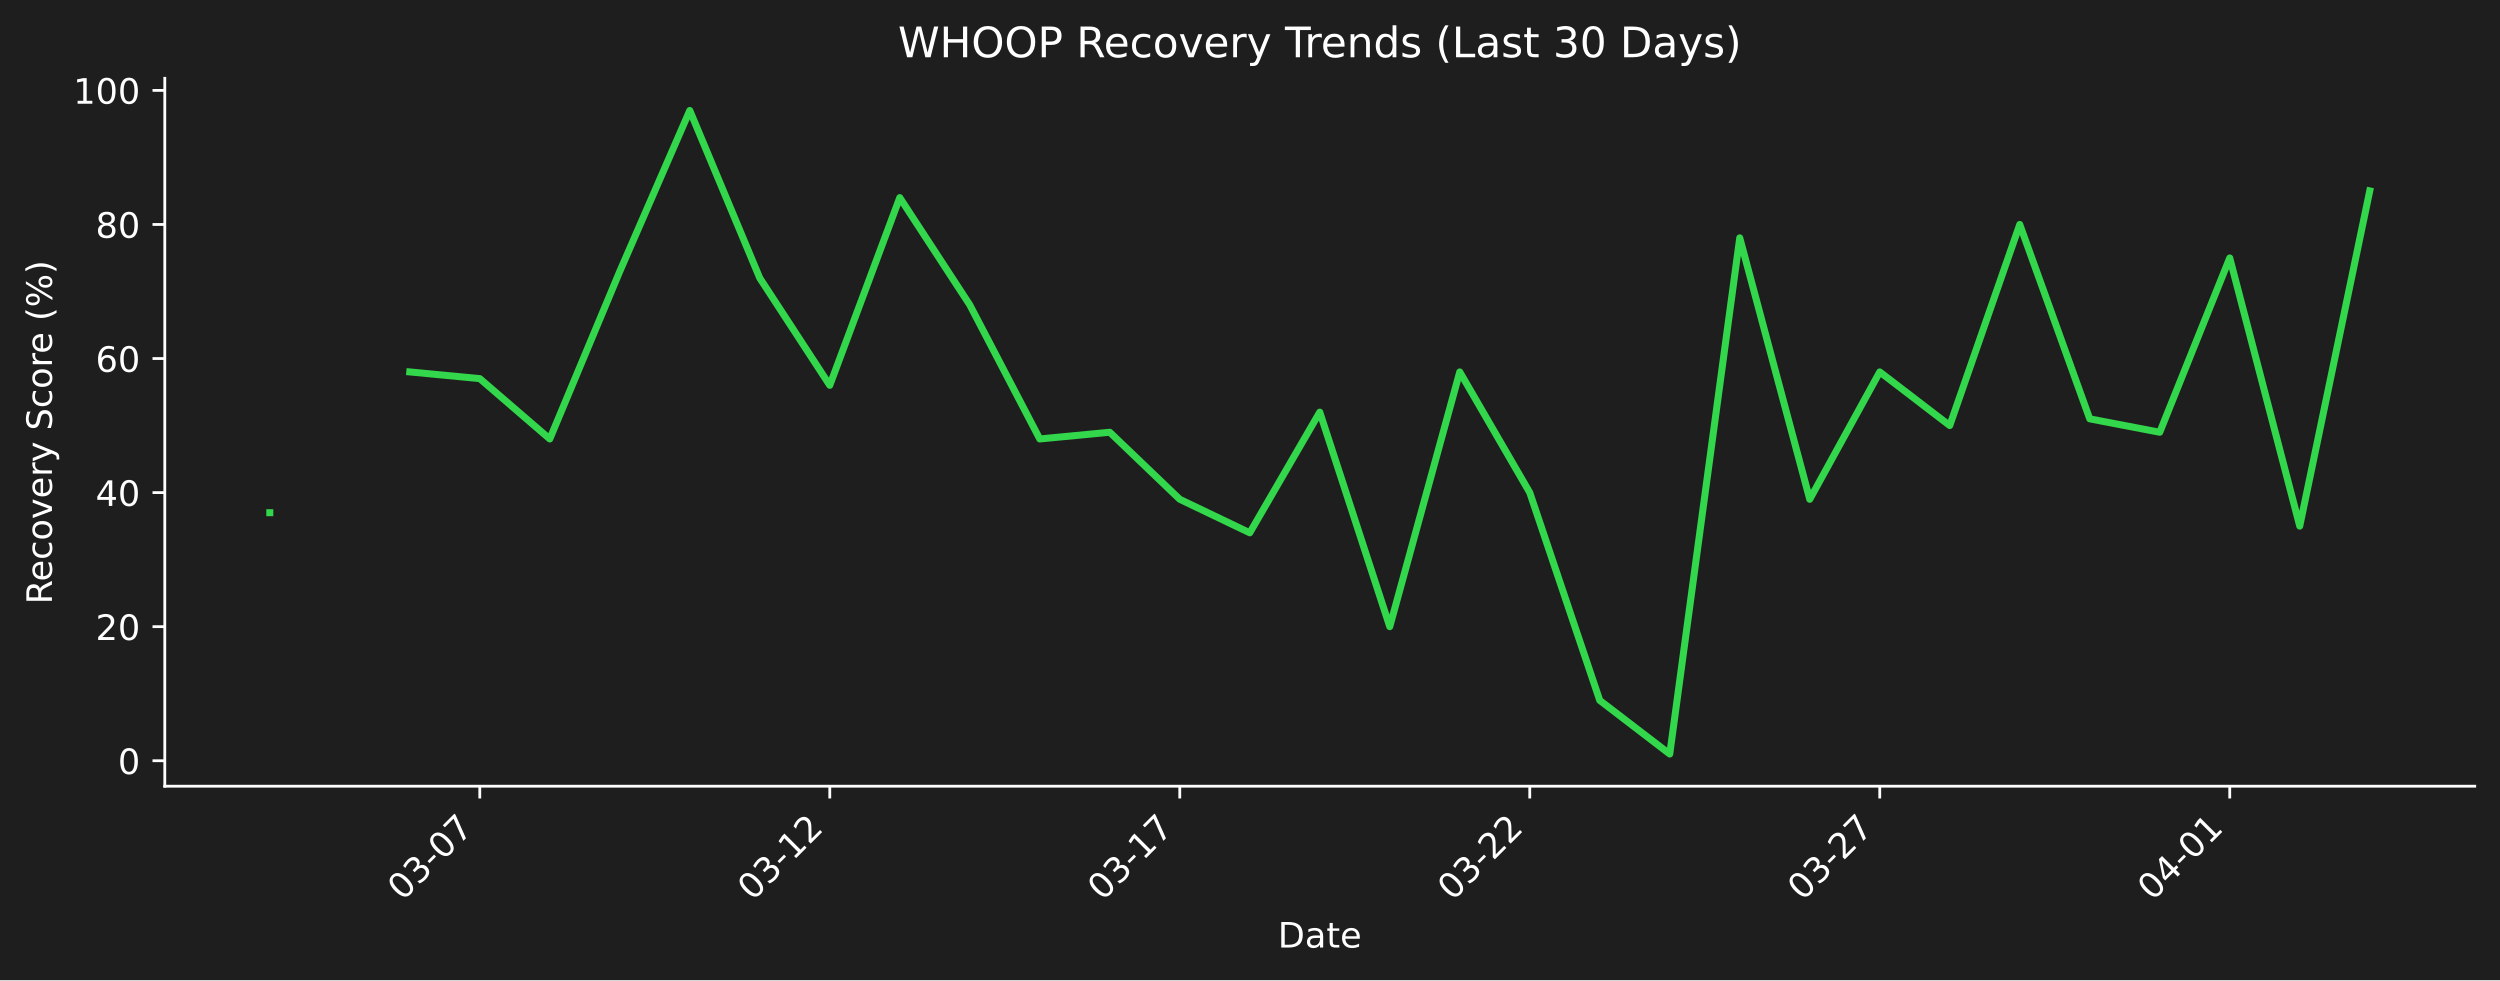
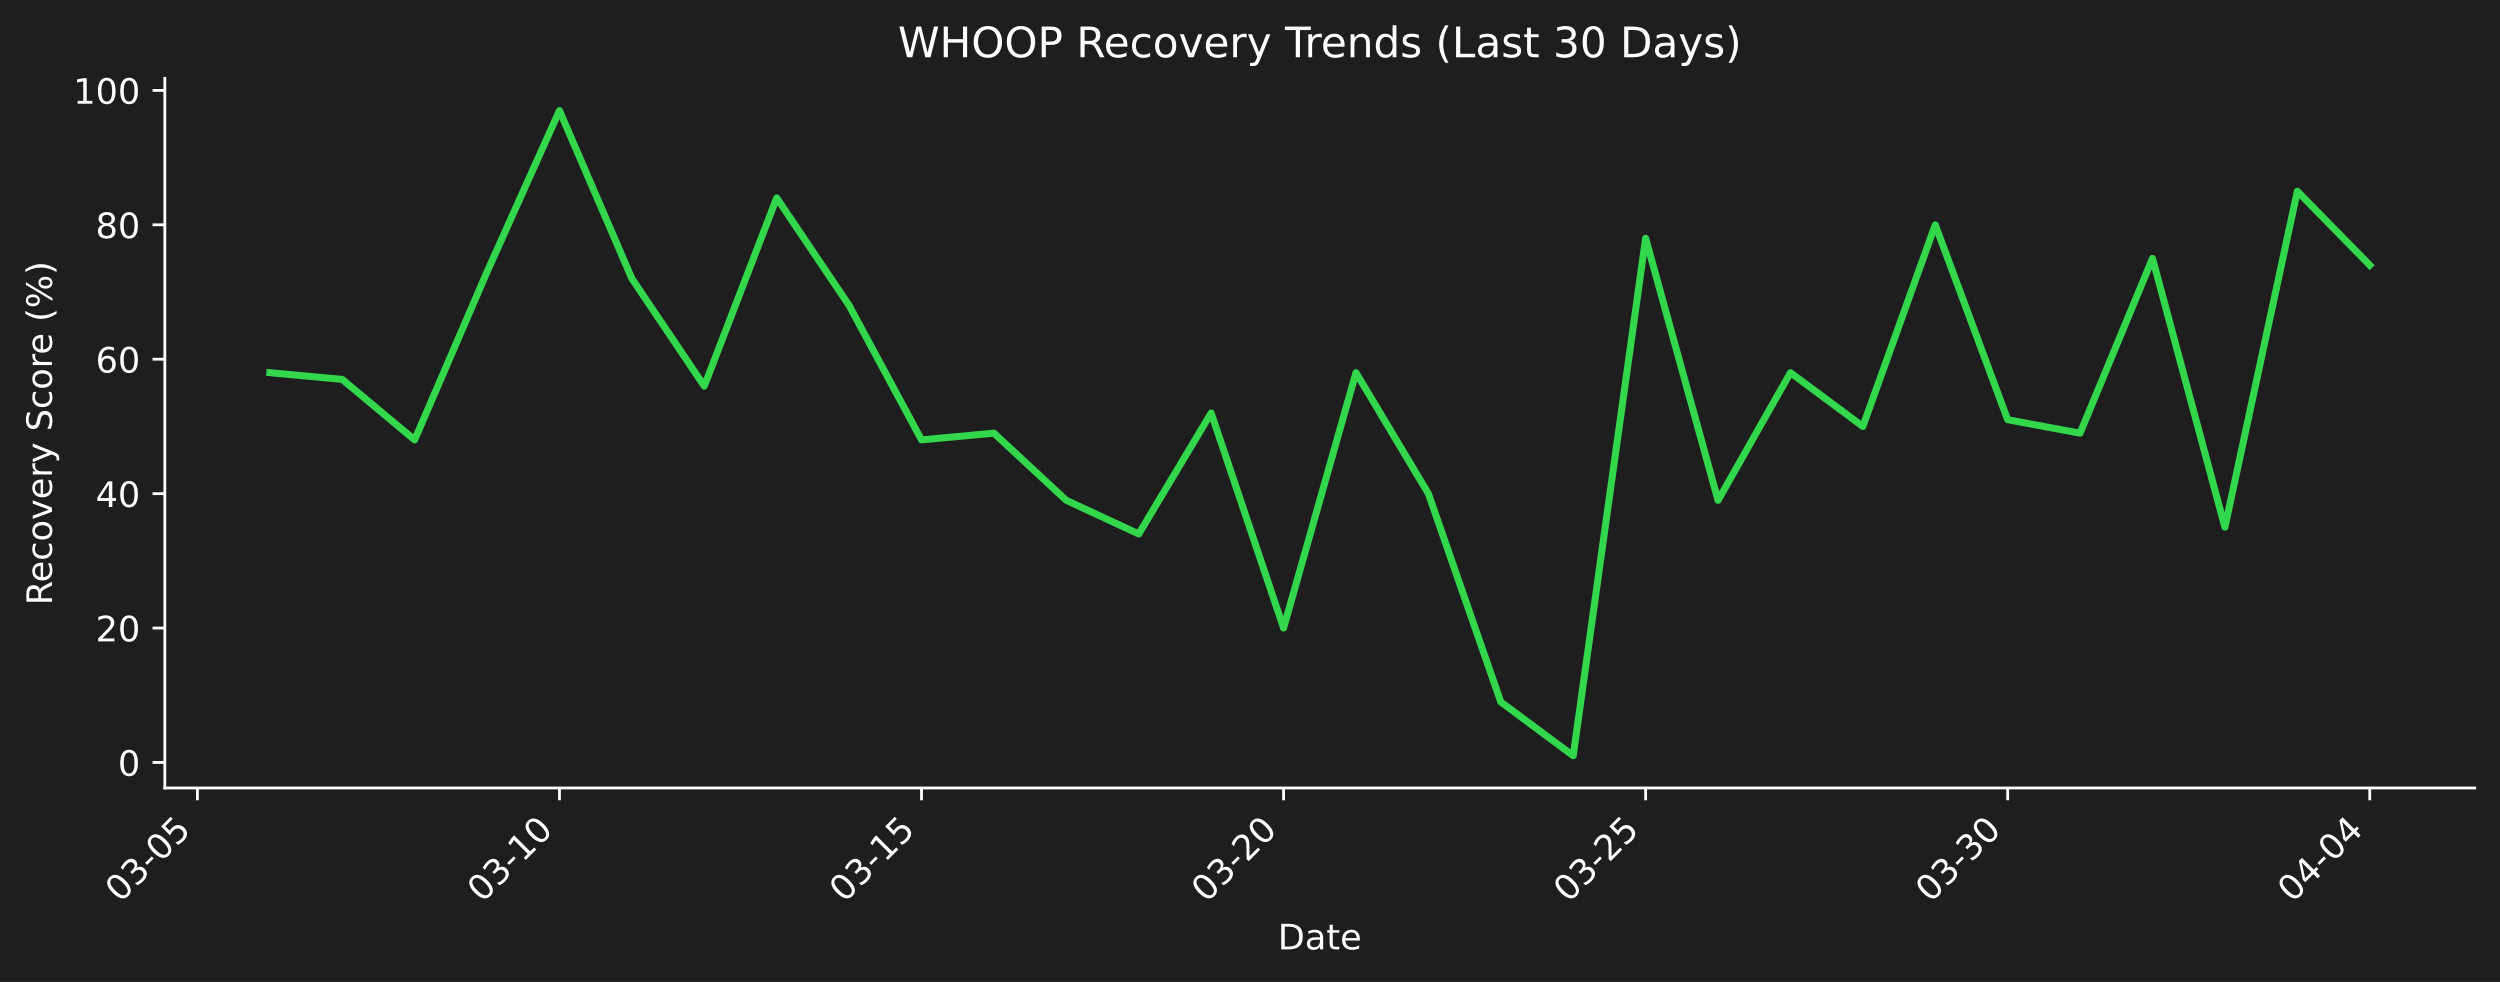
- <svg xmlns="http://www.w3.org/2000/svg" xmlns:xlink="http://www.w3.org/1999/xlink" width="712.496pt" height="279.334pt" viewBox="0 0 712.496 279.334" version="1.1">
+ <svg xmlns="http://www.w3.org/2000/svg" xmlns:xlink="http://www.w3.org/1999/xlink" width="712.361pt" height="279.8pt" viewBox="0 0 712.361 279.8" version="1.1">
  <defs>
    <style type="text/css">*{stroke-linejoin: round; stroke-linecap: butt}</style>
  </defs>
  <g id="figure_1">
    <g id="patch_1">
-       <path d="M 0 279.334  L 712.496 279.334  L 712.496 0  L 0 0  z " style="fill: #1e1e1e" />
+       <path d="M 0 279.8  L 712.361 279.8  L 712.361 0  L 0 0  z " style="fill: #1e1e1e" />
    </g>
    <g id="axes_1">
      <g id="patch_2">
-         <path d="M 46.966 224.066  L 705.296 224.066  L 705.296 22.318  L 46.966 22.318  L 46.966 224.066  z " style="fill: none" />
+         <path d="M 46.966 224.531  L 705.161 224.531  L 705.161 22.318  L 46.966 22.318  L 46.966 224.531  z " style="fill: none" />
      </g>
      <g id="matplotlib.axis_1">
        <g id="xtick_1">
          <g id="line2d_1">
            <defs>
-               <path id="md3f4199f68" d="M 0 0  L 0 3.5  " style="stroke: #ffffff; stroke-width: 0.8" />
+               <path id="m27526d49c8" d="M 0 0  L 0 3.5  " style="stroke: #ffffff; stroke-width: 0.8" />
            </defs>
            <g>
-               <use xlink:href="#md3f4199f68" x="136.738" y="224.066" style="fill: #ffffff; stroke: #ffffff; stroke-width: 0.8" />
+               <use xlink:href="#m27526d49c8" x="56.251" y="224.531" style="fill: #ffffff; stroke: #ffffff; stroke-width: 0.8" />
            </g>
          </g>
          <g id="text_1">
-             <g style="fill: #ffffff" transform="translate(114.7204 256.9857) rotate(-45) scale(0.1 -0.1)">
+             <g style="fill: #ffffff" transform="translate(34.23297 257.4511) rotate(-45) scale(0.1 -0.1)">
              <defs>
                <path id="DejaVuSans-30" d="M 2034 4250  Q 1547 4250 1301 3770  Q 1056 3291 1056 2328  Q 1056 1369 1301 889  Q 1547 409 2034 409  Q 2525 409 2770 889  Q 3016 1369 3016 2328  Q 3016 3291 2770 3770  Q 2525 4250 2034 4250  z M 2034 4750  Q 2819 4750 3233 4129  Q 3647 3509 3647 2328  Q 3647 1150 3233 529  Q 2819 -91 2034 -91  Q 1250 -91 836 529  Q 422 1150 422 2328  Q 422 3509 836 4129  Q 1250 4750 2034 4750  z " transform="scale(0.015625)" />
                <path id="DejaVuSans-33" d="M 2597 2516  Q 3050 2419 3304 2112  Q 3559 1806 3559 1356  Q 3559 666 3084 287  Q 2609 -91 1734 -91  Q 1441 -91 1130 -33  Q 819 25 488 141  L 488 750  Q 750 597 1062 519  Q 1375 441 1716 441  Q 2309 441 2620 675  Q 2931 909 2931 1356  Q 2931 1769 2642 2001  Q 2353 2234 1838 2234  L 1294 2234  L 1294 2753  L 1863 2753  Q 2328 2753 2575 2939  Q 2822 3125 2822 3475  Q 2822 3834 2567 4026  Q 2313 4219 1838 4219  Q 1578 4219 1281 4162  Q 984 4106 628 3988  L 628 4550  Q 988 4650 1302 4700  Q 1616 4750 1894 4750  Q 2613 4750 3031 4423  Q 3450 4097 3450 3541  Q 3450 3153 3228 2886  Q 3006 2619 2597 2516  z " transform="scale(0.015625)" />
                <path id="DejaVuSans-2d" d="M 313 2009  L 1997 2009  L 1997 1497  L 313 1497  L 313 2009  z " transform="scale(0.015625)" />
-                 <path id="DejaVuSans-37" d="M 525 4666  L 3525 4666  L 3525 4397  L 1831 0  L 1172 0  L 2766 4134  L 525 4134  L 525 4666  z " transform="scale(0.015625)" />
+                 <path id="DejaVuSans-35" d="M 691 4666  L 3169 4666  L 3169 4134  L 1269 4134  L 1269 2991  Q 1406 3038 1543 3061  Q 1681 3084 1819 3084  Q 2600 3084 3056 2656  Q 3513 2228 3513 1497  Q 3513 744 3044 326  Q 2575 -91 1722 -91  Q 1428 -91 1123 -41  Q 819 9 494 109  L 494 744  Q 775 591 1075 516  Q 1375 441 1709 441  Q 2250 441 2565 725  Q 2881 1009 2881 1497  Q 2881 1984 2565 2268  Q 2250 2553 1709 2553  Q 1456 2553 1204 2497  Q 953 2441 691 2322  L 691 4666  z " transform="scale(0.015625)" />
              </defs>
              <use xlink:href="#DejaVuSans-30" />
              <use xlink:href="#DejaVuSans-33" transform="translate(63.62305 0)" />
              <use xlink:href="#DejaVuSans-2d" transform="translate(127.2461 0)" />
              <use xlink:href="#DejaVuSans-30" transform="translate(163.3301 0)" />
-               <use xlink:href="#DejaVuSans-37" transform="translate(226.9531 0)" />
+               <use xlink:href="#DejaVuSans-35" transform="translate(226.9531 0)" />
            </g>
          </g>
        </g>
        <g id="xtick_2">
          <g id="line2d_2">
            <g>
-               <use xlink:href="#md3f4199f68" x="236.485" y="224.066" style="fill: #ffffff; stroke: #ffffff; stroke-width: 0.8" />
+               <use xlink:href="#m27526d49c8" x="159.416" y="224.531" style="fill: #ffffff; stroke: #ffffff; stroke-width: 0.8" />
            </g>
          </g>
          <g id="text_2">
-             <g style="fill: #ffffff" transform="translate(214.4673 256.9857) rotate(-45) scale(0.1 -0.1)">
+             <g style="fill: #ffffff" transform="translate(137.3983 257.4511) rotate(-45) scale(0.1 -0.1)">
              <defs>
                <path id="DejaVuSans-31" d="M 794 531  L 1825 531  L 1825 4091  L 703 3866  L 703 4441  L 1819 4666  L 2450 4666  L 2450 531  L 3481 531  L 3481 0  L 794 0  L 794 531  z " transform="scale(0.015625)" />
-                 <path id="DejaVuSans-32" d="M 1228 531  L 3431 531  L 3431 0  L 469 0  L 469 531  Q 828 903 1448 1529  Q 2069 2156 2228 2338  Q 2531 2678 2651 2914  Q 2772 3150 2772 3378  Q 2772 3750 2511 3984  Q 2250 4219 1831 4219  Q 1534 4219 1204 4116  Q 875 4013 500 3803  L 500 4441  Q 881 4594 1212 4672  Q 1544 4750 1819 4750  Q 2544 4750 2975 4387  Q 3406 4025 3406 3419  Q 3406 3131 3298 2873  Q 3191 2616 2906 2266  Q 2828 2175 2409 1742  Q 1991 1309 1228 531  z " transform="scale(0.015625)" />
              </defs>
              <use xlink:href="#DejaVuSans-30" />
              <use xlink:href="#DejaVuSans-33" transform="translate(63.62305 0)" />
              <use xlink:href="#DejaVuSans-2d" transform="translate(127.2461 0)" />
              <use xlink:href="#DejaVuSans-31" transform="translate(163.3301 0)" />
-               <use xlink:href="#DejaVuSans-32" transform="translate(226.9531 0)" />
+               <use xlink:href="#DejaVuSans-30" transform="translate(226.9531 0)" />
            </g>
          </g>
        </g>
        <g id="xtick_3">
          <g id="line2d_3">
            <g>
-               <use xlink:href="#md3f4199f68" x="336.232" y="224.066" style="fill: #ffffff; stroke: #ffffff; stroke-width: 0.8" />
+               <use xlink:href="#m27526d49c8" x="262.581" y="224.531" style="fill: #ffffff; stroke: #ffffff; stroke-width: 0.8" />
            </g>
          </g>
          <g id="text_3">
-             <g style="fill: #ffffff" transform="translate(314.2143 256.9857) rotate(-45) scale(0.1 -0.1)">
+             <g style="fill: #ffffff" transform="translate(240.5637 257.4511) rotate(-45) scale(0.1 -0.1)">
              <use xlink:href="#DejaVuSans-30" />
              <use xlink:href="#DejaVuSans-33" transform="translate(63.62305 0)" />
              <use xlink:href="#DejaVuSans-2d" transform="translate(127.2461 0)" />
              <use xlink:href="#DejaVuSans-31" transform="translate(163.3301 0)" />
-               <use xlink:href="#DejaVuSans-37" transform="translate(226.9531 0)" />
+               <use xlink:href="#DejaVuSans-35" transform="translate(226.9531 0)" />
            </g>
          </g>
        </g>
        <g id="xtick_4">
          <g id="line2d_4">
            <g>
-               <use xlink:href="#md3f4199f68" x="435.979" y="224.066" style="fill: #ffffff; stroke: #ffffff; stroke-width: 0.8" />
+               <use xlink:href="#m27526d49c8" x="365.747" y="224.531" style="fill: #ffffff; stroke: #ffffff; stroke-width: 0.8" />
            </g>
          </g>
          <g id="text_4">
-             <g style="fill: #ffffff" transform="translate(413.9613 256.9857) rotate(-45) scale(0.1 -0.1)">
+             <g style="fill: #ffffff" transform="translate(343.7291 257.4511) rotate(-45) scale(0.1 -0.1)">
+               <defs>
+                 <path id="DejaVuSans-32" d="M 1228 531  L 3431 531  L 3431 0  L 469 0  L 469 531  Q 828 903 1448 1529  Q 2069 2156 2228 2338  Q 2531 2678 2651 2914  Q 2772 3150 2772 3378  Q 2772 3750 2511 3984  Q 2250 4219 1831 4219  Q 1534 4219 1204 4116  Q 875 4013 500 3803  L 500 4441  Q 881 4594 1212 4672  Q 1544 4750 1819 4750  Q 2544 4750 2975 4387  Q 3406 4025 3406 3419  Q 3406 3131 3298 2873  Q 3191 2616 2906 2266  Q 2828 2175 2409 1742  Q 1991 1309 1228 531  z " transform="scale(0.015625)" />
+               </defs>
              <use xlink:href="#DejaVuSans-30" />
              <use xlink:href="#DejaVuSans-33" transform="translate(63.62305 0)" />
              <use xlink:href="#DejaVuSans-2d" transform="translate(127.2461 0)" />
              <use xlink:href="#DejaVuSans-32" transform="translate(163.3301 0)" />
-               <use xlink:href="#DejaVuSans-32" transform="translate(226.9531 0)" />
+               <use xlink:href="#DejaVuSans-30" transform="translate(226.9531 0)" />
            </g>
          </g>
        </g>
        <g id="xtick_5">
          <g id="line2d_5">
            <g>
-               <use xlink:href="#md3f4199f68" x="535.726" y="224.066" style="fill: #ffffff; stroke: #ffffff; stroke-width: 0.8" />
+               <use xlink:href="#m27526d49c8" x="468.912" y="224.531" style="fill: #ffffff; stroke: #ffffff; stroke-width: 0.8" />
            </g>
          </g>
          <g id="text_5">
-             <g style="fill: #ffffff" transform="translate(513.7082 256.9857) rotate(-45) scale(0.1 -0.1)">
+             <g style="fill: #ffffff" transform="translate(446.8944 257.4511) rotate(-45) scale(0.1 -0.1)">
              <use xlink:href="#DejaVuSans-30" />
              <use xlink:href="#DejaVuSans-33" transform="translate(63.62305 0)" />
              <use xlink:href="#DejaVuSans-2d" transform="translate(127.2461 0)" />
              <use xlink:href="#DejaVuSans-32" transform="translate(163.3301 0)" />
-               <use xlink:href="#DejaVuSans-37" transform="translate(226.9531 0)" />
+               <use xlink:href="#DejaVuSans-35" transform="translate(226.9531 0)" />
            </g>
          </g>
        </g>
        <g id="xtick_6">
          <g id="line2d_6">
            <g>
-               <use xlink:href="#md3f4199f68" x="635.473" y="224.066" style="fill: #ffffff; stroke: #ffffff; stroke-width: 0.8" />
+               <use xlink:href="#m27526d49c8" x="572.077" y="224.531" style="fill: #ffffff; stroke: #ffffff; stroke-width: 0.8" />
            </g>
          </g>
          <g id="text_6">
-             <g style="fill: #ffffff" transform="translate(613.4552 256.9857) rotate(-45) scale(0.1 -0.1)">
+             <g style="fill: #ffffff" transform="translate(550.0598 257.4511) rotate(-45) scale(0.1 -0.1)">
+               <use xlink:href="#DejaVuSans-30" />
+               <use xlink:href="#DejaVuSans-33" transform="translate(63.62305 0)" />
+               <use xlink:href="#DejaVuSans-2d" transform="translate(127.2461 0)" />
+               <use xlink:href="#DejaVuSans-33" transform="translate(163.3301 0)" />
+               <use xlink:href="#DejaVuSans-30" transform="translate(226.9531 0)" />
+             </g>
+           </g>
+         </g>
+         <g id="xtick_7">
+           <g id="line2d_7">
+             <g>
+               <use xlink:href="#m27526d49c8" x="675.243" y="224.531" style="fill: #ffffff; stroke: #ffffff; stroke-width: 0.8" />
+             </g>
+           </g>
+           <g id="text_7">
+             <g style="fill: #ffffff" transform="translate(653.2251 257.4511) rotate(-45) scale(0.1 -0.1)">
              <defs>
                <path id="DejaVuSans-34" d="M 2419 4116  L 825 1625  L 2419 1625  L 2419 4116  z M 2253 4666  L 3047 4666  L 3047 1625  L 3713 1625  L 3713 1100  L 3047 1100  L 3047 0  L 2419 0  L 2419 1100  L 313 1100  L 313 1709  L 2253 4666  z " transform="scale(0.015625)" />
              </defs>
              <use xlink:href="#DejaVuSans-30" />
              <use xlink:href="#DejaVuSans-34" transform="translate(63.62305 0)" />
              <use xlink:href="#DejaVuSans-2d" transform="translate(127.2461 0)" />
              <use xlink:href="#DejaVuSans-30" transform="translate(163.3301 0)" />
-               <use xlink:href="#DejaVuSans-31" transform="translate(226.9531 0)" />
-             </g>
-           </g>
-         </g>
-         <g id="text_7">
-           <g style="fill: #ffffff" transform="translate(364.1798 270.0547) scale(0.1 -0.1)">
+               <use xlink:href="#DejaVuSans-34" transform="translate(226.9531 0)" />
+             </g>
+           </g>
+         </g>
+         <g id="text_8">
+           <g style="fill: #ffffff" transform="translate(364.1123 270.5201) scale(0.1 -0.1)">
            <defs>
              <path id="DejaVuSans-44" d="M 1259 4147  L 1259 519  L 2022 519  Q 2988 519 3436 956  Q 3884 1394 3884 2338  Q 3884 3275 3436 3711  Q 2988 4147 2022 4147  L 1259 4147  z M 628 4666  L 1925 4666  Q 3281 4666 3915 4102  Q 4550 3538 4550 2338  Q 4550 1131 3912 565  Q 3275 0 1925 0  L 628 0  L 628 4666  z " transform="scale(0.015625)" />
              <path id="DejaVuSans-61" d="M 2194 1759  Q 1497 1759 1228 1600  Q 959 1441 959 1056  Q 959 750 1161 570  Q 1363 391 1709 391  Q 2188 391 2477 730  Q 2766 1069 2766 1631  L 2766 1759  L 2194 1759  z M 3341 1997  L 3341 0  L 2766 0  L 2766 531  Q 2569 213 2275 61  Q 1981 -91 1556 -91  Q 1019 -91 701 211  Q 384 513 384 1019  Q 384 1609 779 1909  Q 1175 2209 1959 2209  L 2766 2209  L 2766 2266  Q 2766 2663 2505 2880  Q 2244 3097 1772 3097  Q 1472 3097 1187 3025  Q 903 2953 641 2809  L 641 3341  Q 956 3463 1253 3523  Q 1550 3584 1831 3584  Q 2591 3584 2966 3190  Q 3341 2797 3341 1997  z " transform="scale(0.015625)" />
              <path id="DejaVuSans-74" d="M 1172 4494  L 1172 3500  L 2356 3500  L 2356 3053  L 1172 3053  L 1172 1153  Q 1172 725 1289 603  Q 1406 481 1766 481  L 2356 481  L 2356 0  L 1766 0  Q 1100 0 847 248  Q 594 497 594 1153  L 594 3053  L 172 3053  L 172 3500  L 594 3500  L 594 4494  L 1172 4494  z " transform="scale(0.015625)" />
              <path id="DejaVuSans-65" d="M 3597 1894  L 3597 1613  L 953 1613  Q 991 1019 1311 708  Q 1631 397 2203 397  Q 2534 397 2845 478  Q 3156 559 3463 722  L 3463 178  Q 3153 47 2828 -22  Q 2503 -91 2169 -91  Q 1331 -91 842 396  Q 353 884 353 1716  Q 353 2575 817 3079  Q 1281 3584 2069 3584  Q 2775 3584 3186 3129  Q 3597 2675 3597 1894  z M 3022 2063  Q 3016 2534 2758 2815  Q 2500 3097 2075 3097  Q 1594 3097 1305 2825  Q 1016 2553 972 2059  L 3022 2063  z " transform="scale(0.015625)" />
            </defs>
            <use xlink:href="#DejaVuSans-44" />
            <use xlink:href="#DejaVuSans-61" transform="translate(77.00195 0)" />
            <use xlink:href="#DejaVuSans-74" transform="translate(138.2812 0)" />
            <use xlink:href="#DejaVuSans-65" transform="translate(177.4902 0)" />
          </g>
        </g>
      </g>
      <g id="matplotlib.axis_2">
        <g id="ytick_1">
-           <g id="line2d_7">
+           <g id="line2d_8">
            <defs>
-               <path id="me3ffcf572f" d="M 0 0  L -3.5 0  " style="stroke: #ffffff; stroke-width: 0.8" />
+               <path id="m24adf6c3eb" d="M 0 0  L -3.5 0  " style="stroke: #ffffff; stroke-width: 0.8" />
            </defs>
            <g>
-               <use xlink:href="#me3ffcf572f" x="46.966" y="216.806" style="fill: #ffffff; stroke: #ffffff; stroke-width: 0.8" />
-             </g>
-           </g>
-           <g id="text_8">
-             <g style="fill: #ffffff" transform="translate(33.60312 220.6052) scale(0.1 -0.1)">
+               <use xlink:href="#m24adf6c3eb" x="46.966" y="217.255" style="fill: #ffffff; stroke: #ffffff; stroke-width: 0.8" />
+             </g>
+           </g>
+           <g id="text_9">
+             <g style="fill: #ffffff" transform="translate(33.60312 221.0539) scale(0.1 -0.1)">
              <use xlink:href="#DejaVuSans-30" />
            </g>
          </g>
        </g>
        <g id="ytick_2">
-           <g id="line2d_8">
-             <g>
-               <use xlink:href="#me3ffcf572f" x="46.966" y="178.596" style="fill: #ffffff; stroke: #ffffff; stroke-width: 0.8" />
-             </g>
-           </g>
-           <g id="text_9">
-             <g style="fill: #ffffff" transform="translate(27.24063 182.3954) scale(0.1 -0.1)">
+           <g id="line2d_9">
+             <g>
+               <use xlink:href="#m24adf6c3eb" x="46.966" y="178.957" style="fill: #ffffff; stroke: #ffffff; stroke-width: 0.8" />
+             </g>
+           </g>
+           <g id="text_10">
+             <g style="fill: #ffffff" transform="translate(27.24063 182.7559) scale(0.1 -0.1)">
              <use xlink:href="#DejaVuSans-32" />
              <use xlink:href="#DejaVuSans-30" transform="translate(63.62305 0)" />
            </g>
          </g>
        </g>
        <g id="ytick_3">
-           <g id="line2d_9">
-             <g>
-               <use xlink:href="#me3ffcf572f" x="46.966" y="140.386" style="fill: #ffffff; stroke: #ffffff; stroke-width: 0.8" />
-             </g>
-           </g>
-           <g id="text_10">
-             <g style="fill: #ffffff" transform="translate(27.24063 144.1856) scale(0.1 -0.1)">
+           <g id="line2d_10">
+             <g>
+               <use xlink:href="#m24adf6c3eb" x="46.966" y="140.659" style="fill: #ffffff; stroke: #ffffff; stroke-width: 0.8" />
+             </g>
+           </g>
+           <g id="text_11">
+             <g style="fill: #ffffff" transform="translate(27.24063 144.458) scale(0.1 -0.1)">
              <use xlink:href="#DejaVuSans-34" />
              <use xlink:href="#DejaVuSans-30" transform="translate(63.62305 0)" />
            </g>
          </g>
        </g>
        <g id="ytick_4">
-           <g id="line2d_10">
-             <g>
-               <use xlink:href="#me3ffcf572f" x="46.966" y="102.177" style="fill: #ffffff; stroke: #ffffff; stroke-width: 0.8" />
-             </g>
-           </g>
-           <g id="text_11">
-             <g style="fill: #ffffff" transform="translate(27.24063 105.9758) scale(0.1 -0.1)">
+           <g id="line2d_11">
+             <g>
+               <use xlink:href="#m24adf6c3eb" x="46.966" y="102.361" style="fill: #ffffff; stroke: #ffffff; stroke-width: 0.8" />
+             </g>
+           </g>
+           <g id="text_12">
+             <g style="fill: #ffffff" transform="translate(27.24063 106.16) scale(0.1 -0.1)">
              <defs>
                <path id="DejaVuSans-36" d="M 2113 2584  Q 1688 2584 1439 2293  Q 1191 2003 1191 1497  Q 1191 994 1439 701  Q 1688 409 2113 409  Q 2538 409 2786 701  Q 3034 994 3034 1497  Q 3034 2003 2786 2293  Q 2538 2584 2113 2584  z M 3366 4563  L 3366 3988  Q 3128 4100 2886 4159  Q 2644 4219 2406 4219  Q 1781 4219 1451 3797  Q 1122 3375 1075 2522  Q 1259 2794 1537 2939  Q 1816 3084 2150 3084  Q 2853 3084 3261 2657  Q 3669 2231 3669 1497  Q 3669 778 3244 343  Q 2819 -91 2113 -91  Q 1303 -91 875 529  Q 447 1150 447 2328  Q 447 3434 972 4092  Q 1497 4750 2381 4750  Q 2619 4750 2861 4703  Q 3103 4656 3366 4563  z " transform="scale(0.015625)" />
              </defs>
              <use xlink:href="#DejaVuSans-36" />
              <use xlink:href="#DejaVuSans-30" transform="translate(63.62305 0)" />
            </g>
          </g>
        </g>
        <g id="ytick_5">
-           <g id="line2d_11">
-             <g>
-               <use xlink:href="#me3ffcf572f" x="46.966" y="63.967" style="fill: #ffffff; stroke: #ffffff; stroke-width: 0.8" />
-             </g>
-           </g>
-           <g id="text_12">
-             <g style="fill: #ffffff" transform="translate(27.24063 67.76601) scale(0.1 -0.1)">
+           <g id="line2d_12">
+             <g>
+               <use xlink:href="#m24adf6c3eb" x="46.966" y="64.063" style="fill: #ffffff; stroke: #ffffff; stroke-width: 0.8" />
+             </g>
+           </g>
+           <g id="text_13">
+             <g style="fill: #ffffff" transform="translate(27.24063 67.8621) scale(0.1 -0.1)">
              <defs>
                <path id="DejaVuSans-38" d="M 2034 2216  Q 1584 2216 1326 1975  Q 1069 1734 1069 1313  Q 1069 891 1326 650  Q 1584 409 2034 409  Q 2484 409 2743 651  Q 3003 894 3003 1313  Q 3003 1734 2745 1975  Q 2488 2216 2034 2216  z M 1403 2484  Q 997 2584 770 2862  Q 544 3141 544 3541  Q 544 4100 942 4425  Q 1341 4750 2034 4750  Q 2731 4750 3128 4425  Q 3525 4100 3525 3541  Q 3525 3141 3298 2862  Q 3072 2584 2669 2484  Q 3125 2378 3379 2068  Q 3634 1759 3634 1313  Q 3634 634 3220 271  Q 2806 -91 2034 -91  Q 1263 -91 848 271  Q 434 634 434 1313  Q 434 1759 690 2068  Q 947 2378 1403 2484  z M 1172 3481  Q 1172 3119 1398 2916  Q 1625 2713 2034 2713  Q 2441 2713 2670 2916  Q 2900 3119 2900 3481  Q 2900 3844 2670 4047  Q 2441 4250 2034 4250  Q 1625 4250 1398 4047  Q 1172 3844 1172 3481  z " transform="scale(0.015625)" />
              </defs>
              <use xlink:href="#DejaVuSans-38" />
              <use xlink:href="#DejaVuSans-30" transform="translate(63.62305 0)" />
            </g>
          </g>
        </g>
        <g id="ytick_6">
-           <g id="line2d_12">
-             <g>
-               <use xlink:href="#me3ffcf572f" x="46.966" y="25.757" style="fill: #ffffff; stroke: #ffffff; stroke-width: 0.8" />
-             </g>
-           </g>
-           <g id="text_13">
-             <g style="fill: #ffffff" transform="translate(20.87813 29.55623) scale(0.1 -0.1)">
+           <g id="line2d_13">
+             <g>
+               <use xlink:href="#m24adf6c3eb" x="46.966" y="25.765" style="fill: #ffffff; stroke: #ffffff; stroke-width: 0.8" />
+             </g>
+           </g>
+           <g id="text_14">
+             <g style="fill: #ffffff" transform="translate(20.87813 29.56416) scale(0.1 -0.1)">
              <use xlink:href="#DejaVuSans-31" />
              <use xlink:href="#DejaVuSans-30" transform="translate(63.62305 0)" />
              <use xlink:href="#DejaVuSans-30" transform="translate(127.2461 0)" />
            </g>
          </g>
        </g>
-         <g id="text_14">
-           <g style="fill: #ffffff" transform="translate(14.79844 172.2099) rotate(-90) scale(0.1 -0.1)">
+         <g id="text_15">
+           <g style="fill: #ffffff" transform="translate(14.79844 172.4427) rotate(-90) scale(0.1 -0.1)">
            <defs>
              <path id="DejaVuSans-52" d="M 2841 2188  Q 3044 2119 3236 1894  Q 3428 1669 3622 1275  L 4263 0  L 3584 0  L 2988 1197  Q 2756 1666 2539 1819  Q 2322 1972 1947 1972  L 1259 1972  L 1259 0  L 628 0  L 628 4666  L 2053 4666  Q 2853 4666 3247 4331  Q 3641 3997 3641 3322  Q 3641 2881 3436 2590  Q 3231 2300 2841 2188  z M 1259 4147  L 1259 2491  L 2053 2491  Q 2509 2491 2742 2702  Q 2975 2913 2975 3322  Q 2975 3731 2742 3939  Q 2509 4147 2053 4147  L 1259 4147  z " transform="scale(0.015625)" />
              <path id="DejaVuSans-63" d="M 3122 3366  L 3122 2828  Q 2878 2963 2633 3030  Q 2388 3097 2138 3097  Q 1578 3097 1268 2742  Q 959 2388 959 1747  Q 959 1106 1268 751  Q 1578 397 2138 397  Q 2388 397 2633 464  Q 2878 531 3122 666  L 3122 134  Q 2881 22 2623 -34  Q 2366 -91 2075 -91  Q 1284 -91 818 406  Q 353 903 353 1747  Q 353 2603 823 3093  Q 1294 3584 2113 3584  Q 2378 3584 2631 3529  Q 2884 3475 3122 3366  z " transform="scale(0.015625)" />
              <path id="DejaVuSans-6f" d="M 1959 3097  Q 1497 3097 1228 2736  Q 959 2375 959 1747  Q 959 1119 1226 758  Q 1494 397 1959 397  Q 2419 397 2687 759  Q 2956 1122 2956 1747  Q 2956 2369 2687 2733  Q 2419 3097 1959 3097  z M 1959 3584  Q 2709 3584 3137 3096  Q 3566 2609 3566 1747  Q 3566 888 3137 398  Q 2709 -91 1959 -91  Q 1206 -91 779 398  Q 353 888 353 1747  Q 353 2609 779 3096  Q 1206 3584 1959 3584  z " transform="scale(0.015625)" />
              <path id="DejaVuSans-76" d="M 191 3500  L 800 3500  L 1894 563  L 2988 3500  L 3597 3500  L 2284 0  L 1503 0  L 191 3500  z " transform="scale(0.015625)" />
              <path id="DejaVuSans-72" d="M 2631 2963  Q 2534 3019 2420 3045  Q 2306 3072 2169 3072  Q 1681 3072 1420 2755  Q 1159 2438 1159 1844  L 1159 0  L 581 0  L 581 3500  L 1159 3500  L 1159 2956  Q 1341 3275 1631 3429  Q 1922 3584 2338 3584  Q 2397 3584 2469 3576  Q 2541 3569 2628 3553  L 2631 2963  z " transform="scale(0.015625)" />
              <path id="DejaVuSans-79" d="M 2059 -325  Q 1816 -950 1584 -1140  Q 1353 -1331 966 -1331  L 506 -1331  L 506 -850  L 844 -850  Q 1081 -850 1212 -737  Q 1344 -625 1503 -206  L 1606 56  L 191 3500  L 800 3500  L 1894 763  L 2988 3500  L 3597 3500  L 2059 -325  z " transform="scale(0.015625)" />
              <path id="DejaVuSans-20" transform="scale(0.015625)" />
              <path id="DejaVuSans-53" d="M 3425 4513  L 3425 3897  Q 3066 4069 2747 4153  Q 2428 4238 2131 4238  Q 1616 4238 1336 4038  Q 1056 3838 1056 3469  Q 1056 3159 1242 3001  Q 1428 2844 1947 2747  L 2328 2669  Q 3034 2534 3370 2195  Q 3706 1856 3706 1288  Q 3706 609 3251 259  Q 2797 -91 1919 -91  Q 1588 -91 1214 -16  Q 841 59 441 206  L 441 856  Q 825 641 1194 531  Q 1563 422 1919 422  Q 2459 422 2753 634  Q 3047 847 3047 1241  Q 3047 1584 2836 1778  Q 2625 1972 2144 2069  L 1759 2144  Q 1053 2284 737 2584  Q 422 2884 422 3419  Q 422 4038 858 4394  Q 1294 4750 2059 4750  Q 2388 4750 2728 4690  Q 3069 4631 3425 4513  z " transform="scale(0.015625)" />
              <path id="DejaVuSans-28" d="M 1984 4856  Q 1566 4138 1362 3434  Q 1159 2731 1159 2009  Q 1159 1288 1364 580  Q 1569 -128 1984 -844  L 1484 -844  Q 1016 -109 783 600  Q 550 1309 550 2009  Q 550 2706 781 3412  Q 1013 4119 1484 4856  L 1984 4856  z " transform="scale(0.015625)" />
              <path id="DejaVuSans-25" d="M 4653 2053  Q 4381 2053 4226 1822  Q 4072 1591 4072 1178  Q 4072 772 4226 539  Q 4381 306 4653 306  Q 4919 306 5073 539  Q 5228 772 5228 1178  Q 5228 1588 5073 1820  Q 4919 2053 4653 2053  z M 4653 2450  Q 5147 2450 5437 2106  Q 5728 1763 5728 1178  Q 5728 594 5436 251  Q 5144 -91 4653 -91  Q 4153 -91 3862 251  Q 3572 594 3572 1178  Q 3572 1766 3864 2108  Q 4156 2450 4653 2450  z M 1428 4353  Q 1159 4353 1004 4120  Q 850 3888 850 3481  Q 850 3069 1003 2837  Q 1156 2606 1428 2606  Q 1700 2606 1854 2837  Q 2009 3069 2009 3481  Q 2009 3884 1853 4118  Q 1697 4353 1428 4353  z M 4250 4750  L 4750 4750  L 1831 -91  L 1331 -91  L 4250 4750  z M 1428 4750  Q 1922 4750 2215 4408  Q 2509 4066 2509 3481  Q 2509 2891 2217 2550  Q 1925 2209 1428 2209  Q 931 2209 642 2551  Q 353 2894 353 3481  Q 353 4063 643 4406  Q 934 4750 1428 4750  z " transform="scale(0.015625)" />
              <path id="DejaVuSans-29" d="M 513 4856  L 1013 4856  Q 1481 4119 1714 3412  Q 1947 2706 1947 2009  Q 1947 1309 1714 600  Q 1481 -109 1013 -844  L 513 -844  Q 928 -128 1133 580  Q 1338 1288 1338 2009  Q 1338 2731 1133 3434  Q 928 4138 513 4856  z " transform="scale(0.015625)" />
            </defs>
            <use xlink:href="#DejaVuSans-52" />
            <use xlink:href="#DejaVuSans-65" transform="translate(64.98242 0)" />
            <use xlink:href="#DejaVuSans-63" transform="translate(126.5059 0)" />
            <use xlink:href="#DejaVuSans-6f" transform="translate(181.4863 0)" />
            <use xlink:href="#DejaVuSans-76" transform="translate(242.668 0)" />
            <use xlink:href="#DejaVuSans-65" transform="translate(301.8477 0)" />
            <use xlink:href="#DejaVuSans-72" transform="translate(363.3711 0)" />
            <use xlink:href="#DejaVuSans-79" transform="translate(404.4844 0)" />
            <use xlink:href="#DejaVuSans-20" transform="translate(463.6641 0)" />
            <use xlink:href="#DejaVuSans-53" transform="translate(495.4512 0)" />
            <use xlink:href="#DejaVuSans-63" transform="translate(558.9277 0)" />
            <use xlink:href="#DejaVuSans-6f" transform="translate(613.9082 0)" />
            <use xlink:href="#DejaVuSans-72" transform="translate(675.0898 0)" />
            <use xlink:href="#DejaVuSans-65" transform="translate(713.9531 0)" />
            <use xlink:href="#DejaVuSans-20" transform="translate(775.4766 0)" />
            <use xlink:href="#DejaVuSans-28" transform="translate(807.2637 0)" />
            <use xlink:href="#DejaVuSans-25" transform="translate(846.2773 0)" />
            <use xlink:href="#DejaVuSans-29" transform="translate(941.2969 0)" />
          </g>
        </g>
      </g>
-       <g id="line2d_13">
-         <path d="M 76.89 146.118  M 116.789 105.998  L 136.738 107.908  L 156.687 125.102  L 176.637 77.34  L 196.586 31.488  L 216.535 79.251  L 236.485 109.819  L 256.434 56.325  L 276.384 86.893  L 296.333 125.102  L 316.282 123.192  L 336.232 142.297  L 356.181 151.849  L 376.131 117.461  L 396.08 178.596  L 416.029 105.998  L 435.979 140.386  L 455.928 199.612  L 475.878 214.895  L 495.827 67.788  L 515.776 142.297  L 535.726 105.998  L 555.675 121.281  L 575.625 63.967  L 595.574 119.371  L 615.523 123.192  L 635.473 73.519  L 655.422 149.939  L 675.372 54.414  " clip-path="url(#p2aefe9ee44)" style="fill: none; stroke: #32d74b; stroke-width: 2; stroke-linecap: square" />
+       <g id="line2d_14">
+         <path d="M 76.884 106.191  L 97.517 108.106  L 118.15 125.34  L 138.783 77.467  L 159.416 31.51  L 180.049 79.382  L 200.682 110.02  L 221.315 56.403  L 241.948 87.042  L 262.581 125.34  L 283.214 123.425  L 303.847 142.574  L 324.48 152.148  L 345.114 117.68  L 365.747 178.957  L 386.38 106.191  L 407.013 140.659  L 427.646 200.021  L 448.279 215.34  L 468.912 67.893  L 489.545 142.574  L 510.178 106.191  L 530.811 121.51  L 551.444 64.063  L 572.077 119.595  L 592.71 123.425  L 613.343 73.637  L 633.977 150.233  L 654.61 54.488  L 675.243 75.552  " clip-path="url(#p5cdabe5b21)" style="fill: none; stroke: #32d74b; stroke-width: 2; stroke-linecap: square" />
      </g>
      <g id="patch_3">
-         <path d="M 46.966 224.066  L 46.966 22.318  " style="fill: none; stroke: #ffffff; stroke-width: 0.8; stroke-linejoin: miter; stroke-linecap: square" />
+         <path d="M 46.966 224.531  L 46.966 22.318  " style="fill: none; stroke: #ffffff; stroke-width: 0.8; stroke-linejoin: miter; stroke-linecap: square" />
      </g>
      <g id="patch_4">
-         <path d="M 46.966 224.066  L 705.296 224.066  " style="fill: none; stroke: #ffffff; stroke-width: 0.8; stroke-linejoin: miter; stroke-linecap: square" />
-       </g>
-       <g id="text_15">
-         <g style="fill: #ffffff" transform="translate(255.9366 16.31812) scale(0.12 -0.12)">
+         <path d="M 46.966 224.531  L 705.161 224.531  " style="fill: none; stroke: #ffffff; stroke-width: 0.8; stroke-linejoin: miter; stroke-linecap: square" />
+       </g>
+       <g id="text_16">
+         <g style="fill: #ffffff" transform="translate(255.8691 16.31812) scale(0.12 -0.12)">
          <defs>
            <path id="DejaVuSans-57" d="M 213 4666  L 850 4666  L 1831 722  L 2809 4666  L 3519 4666  L 4500 722  L 5478 4666  L 6119 4666  L 4947 0  L 4153 0  L 3169 4050  L 2175 0  L 1381 0  L 213 4666  z " transform="scale(0.015625)" />
            <path id="DejaVuSans-48" d="M 628 4666  L 1259 4666  L 1259 2753  L 3553 2753  L 3553 4666  L 4184 4666  L 4184 0  L 3553 0  L 3553 2222  L 1259 2222  L 1259 0  L 628 0  L 628 4666  z " transform="scale(0.015625)" />
            <path id="DejaVuSans-4f" d="M 2522 4238  Q 1834 4238 1429 3725  Q 1025 3213 1025 2328  Q 1025 1447 1429 934  Q 1834 422 2522 422  Q 3209 422 3611 934  Q 4013 1447 4013 2328  Q 4013 3213 3611 3725  Q 3209 4238 2522 4238  z M 2522 4750  Q 3503 4750 4090 4092  Q 4678 3434 4678 2328  Q 4678 1225 4090 567  Q 3503 -91 2522 -91  Q 1538 -91 948 565  Q 359 1222 359 2328  Q 359 3434 948 4092  Q 1538 4750 2522 4750  z " transform="scale(0.015625)" />
            <path id="DejaVuSans-50" d="M 1259 4147  L 1259 2394  L 2053 2394  Q 2494 2394 2734 2622  Q 2975 2850 2975 3272  Q 2975 3691 2734 3919  Q 2494 4147 2053 4147  L 1259 4147  z M 628 4666  L 2053 4666  Q 2838 4666 3239 4311  Q 3641 3956 3641 3272  Q 3641 2581 3239 2228  Q 2838 1875 2053 1875  L 1259 1875  L 1259 0  L 628 0  L 628 4666  z " transform="scale(0.015625)" />
            <path id="DejaVuSans-54" d="M -19 4666  L 3928 4666  L 3928 4134  L 2272 4134  L 2272 0  L 1638 0  L 1638 4134  L -19 4134  L -19 4666  z " transform="scale(0.015625)" />
            <path id="DejaVuSans-6e" d="M 3513 2113  L 3513 0  L 2938 0  L 2938 2094  Q 2938 2591 2744 2837  Q 2550 3084 2163 3084  Q 1697 3084 1428 2787  Q 1159 2491 1159 1978  L 1159 0  L 581 0  L 581 3500  L 1159 3500  L 1159 2956  Q 1366 3272 1645 3428  Q 1925 3584 2291 3584  Q 2894 3584 3203 3211  Q 3513 2838 3513 2113  z " transform="scale(0.015625)" />
            <path id="DejaVuSans-64" d="M 2906 2969  L 2906 4863  L 3481 4863  L 3481 0  L 2906 0  L 2906 525  Q 2725 213 2448 61  Q 2172 -91 1784 -91  Q 1150 -91 751 415  Q 353 922 353 1747  Q 353 2572 751 3078  Q 1150 3584 1784 3584  Q 2172 3584 2448 3432  Q 2725 3281 2906 2969  z M 947 1747  Q 947 1113 1208 752  Q 1469 391 1925 391  Q 2381 391 2643 752  Q 2906 1113 2906 1747  Q 2906 2381 2643 2742  Q 2381 3103 1925 3103  Q 1469 3103 1208 2742  Q 947 2381 947 1747  z " transform="scale(0.015625)" />
            <path id="DejaVuSans-73" d="M 2834 3397  L 2834 2853  Q 2591 2978 2328 3040  Q 2066 3103 1784 3103  Q 1356 3103 1142 2972  Q 928 2841 928 2578  Q 928 2378 1081 2264  Q 1234 2150 1697 2047  L 1894 2003  Q 2506 1872 2764 1633  Q 3022 1394 3022 966  Q 3022 478 2636 193  Q 2250 -91 1575 -91  Q 1294 -91 989 -36  Q 684 19 347 128  L 347 722  Q 666 556 975 473  Q 1284 391 1588 391  Q 1994 391 2212 530  Q 2431 669 2431 922  Q 2431 1156 2273 1281  Q 2116 1406 1581 1522  L 1381 1569  Q 847 1681 609 1914  Q 372 2147 372 2553  Q 372 3047 722 3315  Q 1072 3584 1716 3584  Q 2034 3584 2315 3537  Q 2597 3491 2834 3397  z " transform="scale(0.015625)" />
            <path id="DejaVuSans-4c" d="M 628 4666  L 1259 4666  L 1259 531  L 3531 531  L 3531 0  L 628 0  L 628 4666  z " transform="scale(0.015625)" />
          </defs>
          <use xlink:href="#DejaVuSans-57" />
          <use xlink:href="#DejaVuSans-48" transform="translate(98.87695 0)" />
          <use xlink:href="#DejaVuSans-4f" transform="translate(174.0723 0)" />
          <use xlink:href="#DejaVuSans-4f" transform="translate(252.7832 0)" />
          <use xlink:href="#DejaVuSans-50" transform="translate(331.4941 0)" />
          <use xlink:href="#DejaVuSans-20" transform="translate(391.7969 0)" />
          <use xlink:href="#DejaVuSans-52" transform="translate(423.584 0)" />
          <use xlink:href="#DejaVuSans-65" transform="translate(488.5664 0)" />
          <use xlink:href="#DejaVuSans-63" transform="translate(550.0898 0)" />
          <use xlink:href="#DejaVuSans-6f" transform="translate(605.0703 0)" />
          <use xlink:href="#DejaVuSans-76" transform="translate(666.252 0)" />
          <use xlink:href="#DejaVuSans-65" transform="translate(725.4316 0)" />
          <use xlink:href="#DejaVuSans-72" transform="translate(786.9551 0)" />
          <use xlink:href="#DejaVuSans-79" transform="translate(828.0684 0)" />
          <use xlink:href="#DejaVuSans-20" transform="translate(887.248 0)" />
          <use xlink:href="#DejaVuSans-54" transform="translate(919.0352 0)" />
          <use xlink:href="#DejaVuSans-72" transform="translate(965.3691 0)" />
          <use xlink:href="#DejaVuSans-65" transform="translate(1004.232 0)" />
          <use xlink:href="#DejaVuSans-6e" transform="translate(1065.756 0)" />
          <use xlink:href="#DejaVuSans-64" transform="translate(1129.135 0)" />
          <use xlink:href="#DejaVuSans-73" transform="translate(1192.611 0)" />
          <use xlink:href="#DejaVuSans-20" transform="translate(1244.711 0)" />
          <use xlink:href="#DejaVuSans-28" transform="translate(1276.498 0)" />
          <use xlink:href="#DejaVuSans-4c" transform="translate(1315.512 0)" />
          <use xlink:href="#DejaVuSans-61" transform="translate(1371.225 0)" />
          <use xlink:href="#DejaVuSans-73" transform="translate(1432.504 0)" />
          <use xlink:href="#DejaVuSans-74" transform="translate(1484.604 0)" />
          <use xlink:href="#DejaVuSans-20" transform="translate(1523.812 0)" />
          <use xlink:href="#DejaVuSans-33" transform="translate(1555.6 0)" />
          <use xlink:href="#DejaVuSans-30" transform="translate(1619.223 0)" />
          <use xlink:href="#DejaVuSans-20" transform="translate(1682.846 0)" />
          <use xlink:href="#DejaVuSans-44" transform="translate(1714.633 0)" />
          <use xlink:href="#DejaVuSans-61" transform="translate(1791.635 0)" />
          <use xlink:href="#DejaVuSans-79" transform="translate(1852.914 0)" />
          <use xlink:href="#DejaVuSans-73" transform="translate(1912.094 0)" />
          <use xlink:href="#DejaVuSans-29" transform="translate(1964.193 0)" />
        </g>
      </g>
    </g>
  </g>
  <defs>
-     <clipPath id="p2aefe9ee44">
-       <rect x="46.966" y="22.318" width="658.33" height="201.748" />
+     <clipPath id="p5cdabe5b21">
+       <rect x="46.966" y="22.318" width="658.195" height="202.213" />
    </clipPath>
  </defs>
</svg>
